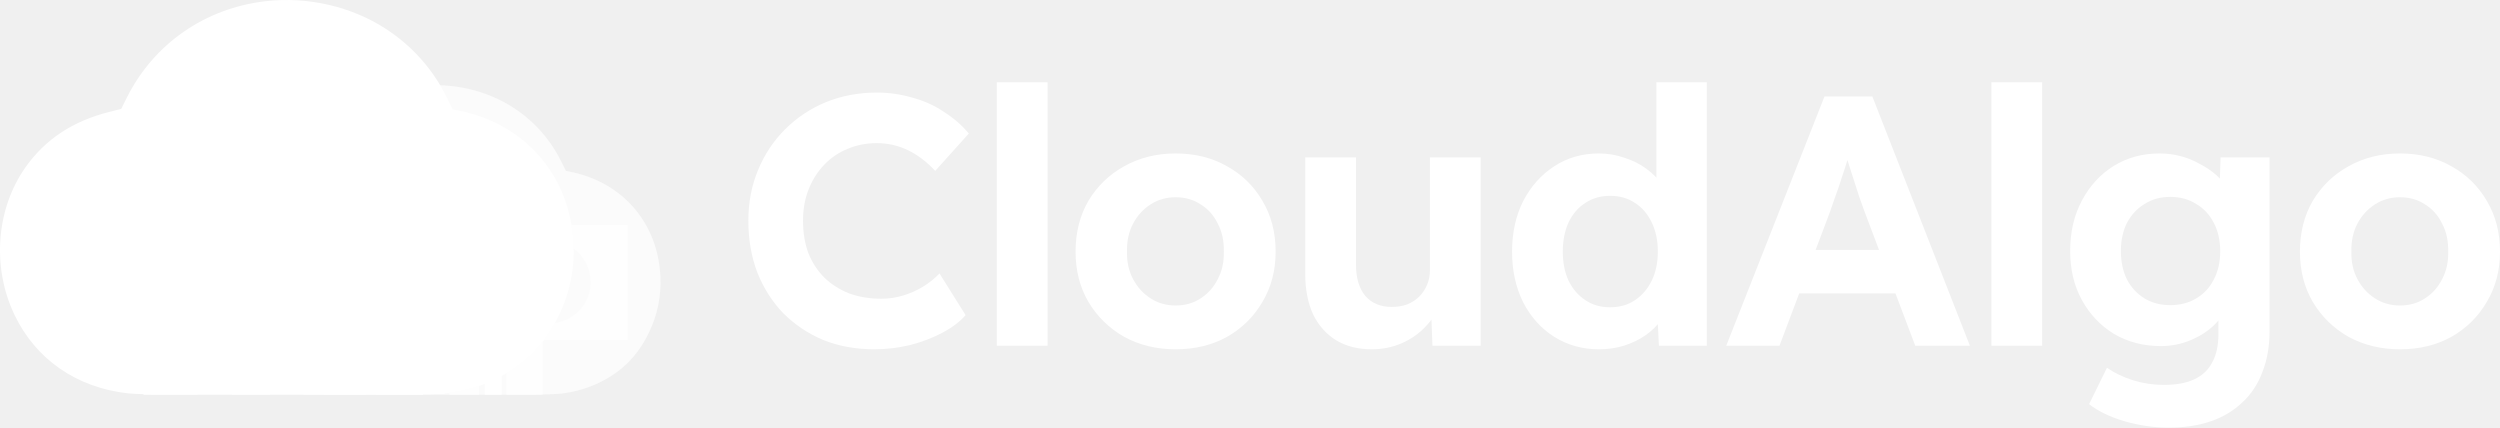
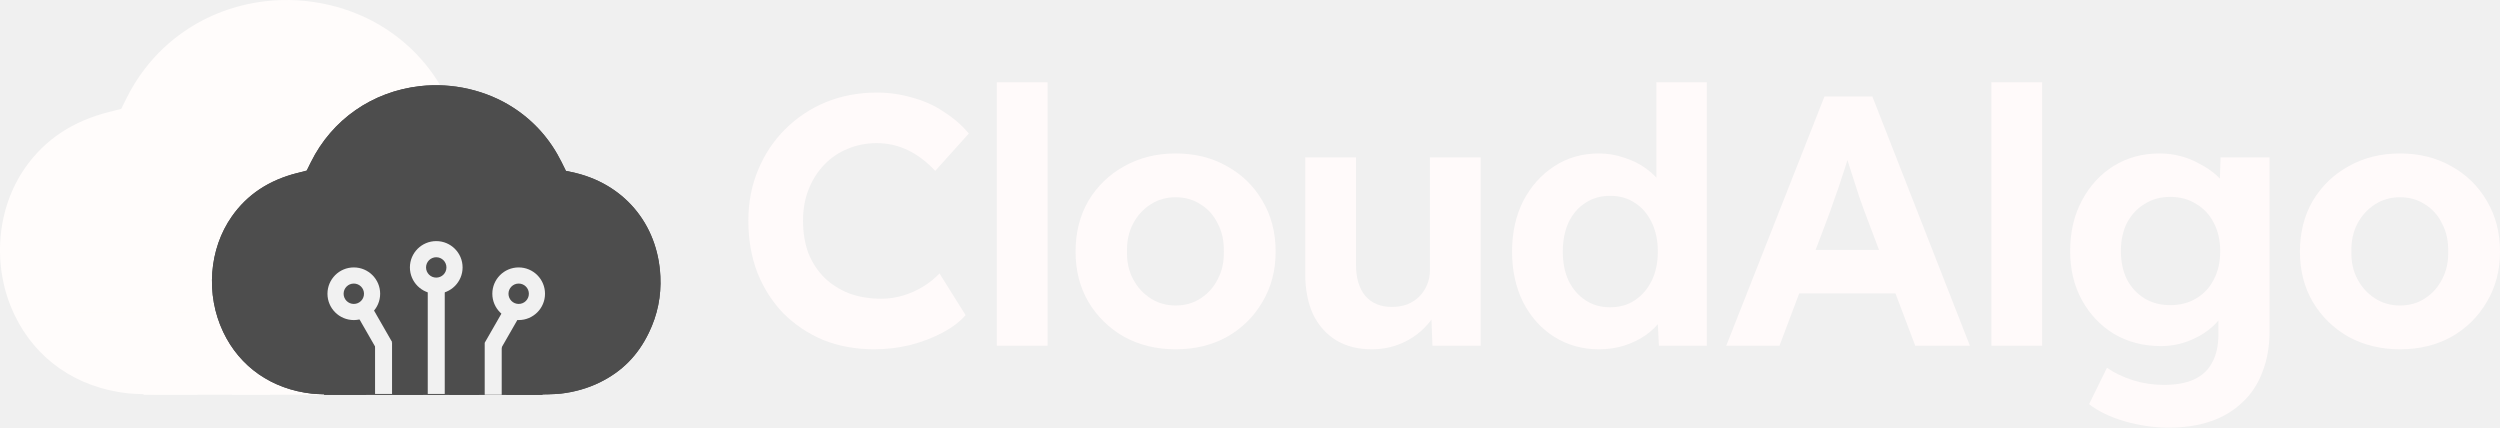
<svg xmlns="http://www.w3.org/2000/svg" width="304" height="52" viewBox="0 0 304 52" fill="none">
-   <path d="M106.293 42.474C104.063 42.474 102.006 42.099 100.124 41.349C98.27 40.569 96.648 39.487 95.258 38.101C93.896 36.687 92.839 35.027 92.086 33.122C91.362 31.216 91 29.124 91 26.843C91 24.621 91.391 22.571 92.173 20.695C92.955 18.79 94.056 17.13 95.475 15.716C96.894 14.301 98.545 13.204 100.428 12.425C102.339 11.645 104.41 11.256 106.64 11.256C108.088 11.256 109.508 11.458 110.898 11.862C112.317 12.237 113.606 12.814 114.765 13.594C115.952 14.344 116.966 15.225 117.806 16.235L113.722 20.781C112.708 19.684 111.608 18.847 110.42 18.27C109.233 17.693 107.958 17.404 106.597 17.404C105.351 17.404 104.178 17.635 103.078 18.097C102.006 18.53 101.065 19.165 100.254 20.002C99.443 20.839 98.806 21.835 98.342 22.99C97.879 24.144 97.647 25.429 97.647 26.843C97.647 28.287 97.864 29.6 98.299 30.784C98.762 31.938 99.414 32.934 100.254 33.771C101.094 34.579 102.093 35.214 103.252 35.676C104.439 36.109 105.742 36.326 107.162 36.326C108.088 36.326 108.972 36.196 109.812 35.936C110.681 35.676 111.492 35.316 112.245 34.854C112.998 34.392 113.664 33.858 114.243 33.252L117.415 38.318C116.749 39.097 115.822 39.804 114.634 40.439C113.447 41.074 112.129 41.579 110.681 41.955C109.233 42.301 107.77 42.474 106.293 42.474Z" fill="#ffffff" />
-   <path d="M121.215 42.041V10H127.384V42.041H121.215Z" fill="#ffffff" />
-   <path d="M142.954 42.474C140.637 42.474 138.551 41.969 136.698 40.959C134.873 39.92 133.425 38.505 132.353 36.715C131.31 34.926 130.789 32.891 130.789 30.61C130.789 28.272 131.31 26.208 132.353 24.419C133.425 22.629 134.873 21.229 136.698 20.219C138.551 19.179 140.637 18.66 142.954 18.66C145.3 18.66 147.385 19.179 149.21 20.219C151.035 21.229 152.468 22.629 153.511 24.419C154.583 26.208 155.118 28.272 155.118 30.61C155.118 32.891 154.583 34.926 153.511 36.715C152.468 38.505 151.035 39.92 149.21 40.959C147.385 41.969 145.3 42.474 142.954 42.474ZM142.954 37.148C144.112 37.148 145.126 36.86 145.995 36.282C146.893 35.705 147.588 34.926 148.08 33.944C148.602 32.963 148.848 31.852 148.819 30.61C148.848 29.311 148.602 28.171 148.08 27.19C147.588 26.179 146.893 25.4 145.995 24.852C145.126 24.274 144.112 23.986 142.954 23.986C141.824 23.986 140.81 24.274 139.913 24.852C139.015 25.429 138.305 26.208 137.784 27.19C137.262 28.171 137.016 29.311 137.045 30.61C137.016 31.852 137.262 32.963 137.784 33.944C138.305 34.926 139.015 35.705 139.913 36.282C140.81 36.86 141.824 37.148 142.954 37.148Z" fill="#ffffff" />
-   <path d="M166.798 42.474C165.147 42.474 163.713 42.113 162.497 41.392C161.281 40.641 160.339 39.588 159.673 38.231C159.036 36.845 158.717 35.2 158.717 33.295V19.136H164.887V32.169C164.887 33.786 165.263 35.056 166.016 35.979C166.798 36.874 167.87 37.322 169.231 37.322C169.926 37.322 170.549 37.221 171.099 37.019C171.678 36.788 172.171 36.47 172.576 36.066C172.982 35.662 173.3 35.186 173.532 34.637C173.764 34.089 173.88 33.483 173.88 32.819V19.136H180.049V42.041H174.184L174.01 37.322L175.096 36.802C174.778 37.87 174.198 38.837 173.358 39.703C172.547 40.569 171.577 41.247 170.447 41.738C169.318 42.229 168.101 42.474 166.798 42.474Z" fill="#ffffff" />
-   <path d="M194.424 42.474C192.426 42.474 190.616 41.969 188.994 40.959C187.401 39.949 186.141 38.548 185.214 36.759C184.316 34.94 183.867 32.891 183.867 30.61C183.867 28.301 184.316 26.252 185.214 24.462C186.141 22.672 187.401 21.258 188.994 20.219C190.587 19.179 192.397 18.66 194.424 18.66C195.496 18.66 196.524 18.833 197.509 19.179C198.523 19.497 199.42 19.944 200.202 20.522C200.984 21.099 201.622 21.748 202.114 22.47C202.606 23.163 202.896 23.884 202.983 24.635L201.419 24.938V10H207.545V42.041H201.723L201.462 36.759L202.679 36.932C202.65 37.625 202.404 38.303 201.94 38.967C201.477 39.631 200.854 40.237 200.072 40.786C199.319 41.305 198.45 41.724 197.465 42.041C196.51 42.33 195.496 42.474 194.424 42.474ZM195.771 37.365C196.959 37.365 197.972 37.076 198.812 36.499C199.681 35.922 200.362 35.128 200.854 34.117C201.346 33.107 201.593 31.938 201.593 30.61C201.593 29.254 201.346 28.07 200.854 27.06C200.362 26.021 199.681 25.227 198.812 24.678C197.972 24.101 196.959 23.812 195.771 23.812C194.641 23.812 193.642 24.101 192.773 24.678C191.904 25.227 191.224 26.021 190.731 27.06C190.268 28.07 190.036 29.254 190.036 30.61C190.036 31.938 190.268 33.107 190.731 34.117C191.224 35.128 191.904 35.922 192.773 36.499C193.642 37.076 194.641 37.365 195.771 37.365Z" fill="#ffffff" />
-   <path d="M209.911 42.041L221.858 11.732H227.68L239.54 42.041H232.893L226.724 25.718C226.55 25.227 226.333 24.621 226.072 23.899C225.841 23.177 225.594 22.412 225.334 21.604C225.073 20.796 224.827 20.031 224.595 19.309C224.393 18.559 224.219 17.953 224.074 17.491L225.247 17.447C225.073 18.082 224.87 18.761 224.639 19.483C224.436 20.175 224.204 20.897 223.944 21.647C223.712 22.398 223.466 23.12 223.205 23.812C222.973 24.505 222.742 25.169 222.51 25.804L216.384 42.041H209.911ZM215.472 35.676L217.644 30.394H231.503L233.719 35.676H215.472Z" fill="#ffffff" />
-   <path d="M242.158 42.041V10H248.327V42.041H242.158Z" fill="#ffffff" />
-   <path d="M263.722 52C261.927 52 260.131 51.74 258.335 51.221C256.568 50.701 255.135 50.008 254.034 49.142L256.206 44.726C257.133 45.361 258.19 45.866 259.378 46.241C260.594 46.617 261.84 46.804 263.114 46.804C264.649 46.804 265.895 46.573 266.851 46.111C267.835 45.65 268.559 44.957 269.023 44.033C269.515 43.138 269.761 41.998 269.761 40.612V36.629L270.804 36.889C270.63 37.783 270.138 38.635 269.327 39.443C268.545 40.223 267.575 40.858 266.416 41.349C265.258 41.839 264.041 42.084 262.767 42.084C260.652 42.084 258.755 41.594 257.075 40.612C255.424 39.602 254.121 38.231 253.165 36.499C252.209 34.767 251.732 32.775 251.732 30.524C251.732 28.214 252.209 26.165 253.165 24.375C254.121 22.586 255.41 21.186 257.032 20.175C258.683 19.165 260.536 18.66 262.593 18.66C263.462 18.66 264.287 18.761 265.069 18.963C265.88 19.165 266.619 19.454 267.285 19.829C267.98 20.175 268.603 20.565 269.153 20.998C269.703 21.431 270.152 21.907 270.5 22.427C270.848 22.946 271.065 23.466 271.152 23.986L269.848 24.375L270.022 19.136H275.974V40.309C275.974 42.157 275.684 43.802 275.105 45.245C274.555 46.718 273.744 47.944 272.672 48.926C271.63 49.936 270.355 50.701 268.849 51.221C267.343 51.74 265.634 52 263.722 52ZM263.896 37.105C265.113 37.105 266.17 36.831 267.068 36.282C267.995 35.734 268.704 34.969 269.197 33.988C269.718 33.006 269.979 31.866 269.979 30.567C269.979 29.239 269.718 28.084 269.197 27.103C268.704 26.122 267.995 25.357 267.068 24.808C266.17 24.231 265.113 23.942 263.896 23.942C262.709 23.942 261.666 24.231 260.768 24.808C259.87 25.357 259.161 26.122 258.639 27.103C258.147 28.084 257.901 29.225 257.901 30.524C257.901 31.823 258.147 32.977 258.639 33.988C259.161 34.969 259.87 35.734 260.768 36.282C261.666 36.831 262.709 37.105 263.896 37.105Z" fill="#ffffff" />
-   <path d="M291.835 42.474C289.518 42.474 287.433 41.969 285.579 40.959C283.755 39.92 282.306 38.505 281.235 36.715C280.192 34.926 279.671 32.891 279.671 30.61C279.671 28.272 280.192 26.208 281.235 24.419C282.306 22.629 283.755 21.229 285.579 20.219C287.433 19.179 289.518 18.66 291.835 18.66C294.181 18.66 296.267 19.179 298.091 20.219C299.916 21.229 301.35 22.629 302.393 24.419C303.464 26.208 304 28.272 304 30.61C304 32.891 303.464 34.926 302.393 36.715C301.35 38.505 299.916 39.92 298.091 40.959C296.267 41.969 294.181 42.474 291.835 42.474ZM291.835 37.148C292.994 37.148 294.008 36.86 294.876 36.282C295.774 35.705 296.469 34.926 296.962 33.944C297.483 32.963 297.729 31.852 297.7 30.61C297.729 29.311 297.483 28.171 296.962 27.19C296.469 26.179 295.774 25.4 294.876 24.852C294.008 24.274 292.994 23.986 291.835 23.986C290.706 23.986 289.692 24.274 288.794 24.852C287.896 25.429 287.187 26.208 286.665 27.19C286.144 28.171 285.898 29.311 285.927 30.61C285.898 31.852 286.144 32.963 286.665 33.944C287.187 34.926 287.896 35.705 288.794 36.282C289.692 36.86 290.706 37.148 291.835 37.148Z" fill="#ffffff" />
-   <path fill-rule="evenodd" clip-rule="evenodd" d="M32.367 0.138C24.942 0.975 18.675 5.328 15.396 11.925L14.742 13.24L13.259 13.616C8.847 14.733 5.493 16.953 3.104 20.336C-0.473 25.403 -1.006 32.472 1.752 38.262C4.339 43.693 9.304 47.134 15.561 47.832C16.286 47.913 18.477 47.979 20.429 47.979H23.98V40.134L20.203 36.364L19.282 36.649C15.155 37.924 10.884 34.852 10.891 30.614C10.894 28.748 11.621 27.058 12.951 25.827C14.234 24.639 15.57 24.125 17.389 24.119C19.856 24.11 22.004 25.524 23.131 27.897C23.568 28.817 23.636 29.102 23.684 30.204C23.729 31.22 23.682 31.651 23.441 32.444L23.142 33.427L25.525 35.828C27.443 37.76 27.937 38.335 28.057 38.774C28.15 39.115 28.206 40.947 28.207 43.649L28.207 47.979H32.844L32.841 27.865L32.058 27.499C29.876 26.479 28.463 24.178 28.488 21.688C28.506 19.931 29.32 18.075 30.568 16.947C31.434 16.164 32.43 15.693 33.782 15.427C34.797 15.227 34.981 15.227 35.997 15.427C37.462 15.716 38.474 16.228 39.4 17.152C40.979 18.727 41.654 21.192 41.095 23.339C40.623 25.149 39.334 26.75 37.758 27.484L36.938 27.865L36.935 47.979H41.554L41.597 43.377C41.63 39.825 41.681 38.697 41.824 38.433C41.926 38.246 43.051 37.044 44.324 35.762L46.638 33.432L46.338 32.447C46.097 31.651 46.05 31.221 46.094 30.204C46.142 29.102 46.211 28.817 46.648 27.897C47.775 25.524 49.923 24.11 52.39 24.119C54.208 24.125 55.545 24.639 56.828 25.827C58.157 27.058 58.884 28.748 58.887 30.614C58.895 34.852 54.624 37.924 50.497 36.649L49.575 36.364L45.798 40.134V47.979H49.349C51.302 47.979 53.492 47.913 54.217 47.832C56.379 47.591 58.482 46.989 60.324 46.084C63.815 44.369 66.249 41.91 67.967 38.365C69.308 35.597 69.895 32.723 69.75 29.638C69.366 21.445 63.957 15.123 55.91 13.462L55.057 13.285L54.395 11.95C52.644 8.421 50.14 5.599 46.889 3.491C42.719 0.788 37.431 -0.433 32.367 0.138ZM34.16 19.542C31.951 20.329 32.088 23.438 34.356 23.982C35.139 24.17 35.755 24.014 36.411 23.462C37.815 22.281 37.269 19.986 35.465 19.485C34.836 19.311 34.804 19.312 34.16 19.542ZM16.142 28.518C14.616 29.383 14.616 31.652 16.142 32.539C16.853 32.952 17.992 32.911 18.64 32.449C20.457 31.156 19.524 28.211 17.298 28.211C16.913 28.211 16.483 28.325 16.142 28.518ZM51.324 28.518C49.887 29.332 49.786 31.486 51.139 32.449C51.785 32.91 52.924 32.951 53.639 32.541C54.278 32.174 54.798 31.265 54.798 30.517C54.798 28.783 52.843 27.658 51.324 28.518Z" fill="#ffffff" />
-   <path d="M17.454 13.773H51.409V48H17.454V13.773Z" fill="#ffffff" />
-   <path d="M46.772 21.682H64.636V39.545H46.772V21.682Z" fill="#ffffff" />
-   <path d="M7.773 21.682H24.136V38.045H7.773V21.682Z" fill="#ffffff" />
-   <path fill-rule="evenodd" clip-rule="evenodd" d="M51.076 10.472C45.272 11.128 40.373 14.541 37.809 19.714L37.298 20.745L36.138 21.04C32.689 21.916 30.067 23.656 28.2 26.309C25.403 30.282 24.986 35.825 27.142 40.365C29.165 44.623 33.047 47.321 37.938 47.868C38.505 47.932 40.217 47.983 41.744 47.983H44.52V41.833L41.567 38.877L40.847 39.1C37.62 40.099 34.282 37.691 34.287 34.368C34.29 32.905 34.858 31.58 35.898 30.614C36.9 29.683 37.945 29.28 39.367 29.275C41.295 29.268 42.975 30.377 43.856 32.238C44.197 32.959 44.251 33.183 44.288 34.047C44.323 34.843 44.287 35.181 44.098 35.803L43.865 36.574L45.728 38.456C47.227 39.971 47.613 40.422 47.707 40.766C47.78 41.033 47.824 42.47 47.824 44.589L47.825 47.983H51.449L51.447 32.213L50.835 31.926C49.129 31.126 48.024 29.322 48.044 27.369C48.058 25.992 48.694 24.536 49.67 23.652C50.347 23.038 51.126 22.669 52.182 22.46C52.976 22.303 53.12 22.303 53.914 22.46C55.06 22.686 55.85 23.088 56.575 23.813C57.809 25.047 58.337 26.98 57.9 28.664C57.531 30.083 56.523 31.338 55.291 31.913L54.65 32.213L54.647 47.983H58.259L58.292 44.375C58.318 41.59 58.358 40.705 58.47 40.499C58.549 40.352 59.428 39.41 60.424 38.405L62.233 36.578L61.999 35.805C61.81 35.181 61.773 34.843 61.808 34.047C61.846 33.183 61.899 32.959 62.24 32.238C63.122 30.377 64.801 29.268 66.73 29.275C68.151 29.28 69.196 29.683 70.199 30.614C71.238 31.58 71.807 32.905 71.809 34.368C71.815 37.691 68.476 40.099 65.249 39.1L64.529 38.877L61.577 41.833V47.983H64.352C65.879 47.983 67.592 47.932 68.158 47.868C69.848 47.679 71.492 47.207 72.932 46.498C75.661 45.153 77.564 43.225 78.907 40.446C79.955 38.275 80.415 36.022 80.301 33.603C80.001 27.179 75.773 22.222 69.482 20.919L68.814 20.78L68.297 19.734C66.928 16.966 64.971 14.754 62.429 13.101C59.17 10.981 55.035 10.024 51.076 10.472ZM52.478 25.686C50.751 26.304 50.858 28.741 52.632 29.168C53.244 29.315 53.725 29.193 54.238 28.76C55.336 27.834 54.909 26.035 53.498 25.642C53.007 25.505 52.982 25.506 52.478 25.686ZM38.392 32.724C37.199 33.402 37.199 35.182 38.392 35.877C38.948 36.201 39.838 36.169 40.345 35.807C41.765 34.793 41.036 32.483 39.296 32.483C38.995 32.483 38.659 32.573 38.392 32.724ZM65.896 32.724C64.773 33.362 64.694 35.052 65.751 35.807C66.257 36.168 67.147 36.2 67.706 35.879C68.205 35.591 68.612 34.879 68.612 34.292C68.612 32.932 67.083 32.05 65.896 32.724Z" fill="rgba(255,255,255,0.45)" />
-   <path d="M39.418 21.163H65.963V48H39.418V21.163Z" fill="rgba(255,255,255,0.45)" />
-   <path d="M62.338 27.364H76.303V41.371H62.338V27.364Z" fill="rgba(255,255,255,0.45)" />
-   <path d="M31.849 27.364H44.642V40.195H31.849V27.364Z" fill="rgba(255,255,255,0.45)" />
-   <path fill-rule="evenodd" clip-rule="evenodd" d="M51.076 10.472C45.272 11.128 40.373 14.541 37.809 19.714L37.298 20.745L36.138 21.04C32.689 21.916 30.067 23.656 28.2 26.309C25.403 30.282 24.986 35.825 27.142 40.365C29.165 44.623 33.047 47.321 37.938 47.868C38.505 47.932 40.217 47.983 41.744 47.983H44.52V41.833L41.567 38.877L40.847 39.1C37.62 40.099 34.282 37.691 34.287 34.368C34.29 32.905 34.858 31.58 35.898 30.614C36.9 29.683 37.945 29.28 39.367 29.275C41.295 29.268 42.975 30.377 43.856 32.238C44.197 32.959 44.251 33.183 44.288 34.047C44.323 34.843 44.287 35.181 44.098 35.803L43.865 36.574L45.728 38.456C47.227 39.971 47.613 40.422 47.707 40.766C47.78 41.033 47.824 42.47 47.824 44.589L47.825 47.983H51.449L51.447 32.213L50.835 31.926C49.129 31.126 48.024 29.322 48.044 27.369C48.058 25.992 48.694 24.536 49.67 23.652C50.347 23.038 51.126 22.669 52.182 22.46C52.976 22.303 53.12 22.303 53.914 22.46C55.06 22.686 55.85 23.088 56.575 23.813C57.809 25.047 58.337 26.98 57.9 28.664C57.531 30.083 56.523 31.338 55.291 31.913L54.65 32.213L54.647 47.983H58.259L58.292 44.375C58.318 41.59 58.358 40.705 58.47 40.499C58.549 40.352 59.428 39.41 60.424 38.405L62.233 36.578L61.999 35.805C61.81 35.181 61.773 34.843 61.808 34.047C61.846 33.183 61.899 32.959 62.24 32.238C63.122 30.377 64.801 29.268 66.73 29.275C68.151 29.28 69.196 29.683 70.199 30.614C71.238 31.58 71.807 32.905 71.809 34.368C71.815 37.691 68.476 40.099 65.249 39.1L64.529 38.877L61.577 41.833V47.983H64.352C65.879 47.983 67.592 47.932 68.158 47.868C69.848 47.679 71.492 47.207 72.932 46.498C75.661 45.153 77.564 43.225 78.907 40.446C79.955 38.275 80.415 36.022 80.301 33.603C80.001 27.179 75.773 22.222 69.482 20.919L68.814 20.78L68.297 19.734C66.928 16.966 64.971 14.754 62.429 13.101C59.17 10.981 55.035 10.024 51.076 10.472ZM52.478 25.686C50.751 26.304 50.858 28.741 52.632 29.168C53.244 29.315 53.725 29.193 54.238 28.76C55.336 27.834 54.909 26.035 53.498 25.642C53.007 25.505 52.982 25.506 52.478 25.686ZM38.392 32.724C37.199 33.402 37.199 35.182 38.392 35.877C38.948 36.201 39.838 36.169 40.345 35.807C41.765 34.793 41.036 32.483 39.296 32.483C38.995 32.483 38.659 32.573 38.392 32.724ZM65.896 32.724C64.773 33.362 64.694 35.052 65.751 35.807C66.257 36.168 67.147 36.2 67.706 35.879C68.205 35.591 68.612 34.879 68.612 34.292C68.612 32.932 67.083 32.05 65.896 32.724Z" fill="rgba(255,255,255,0.45)" />
-   <path d="M39.418 21.163H65.963V48H39.418V21.163Z" fill="rgba(255,255,255,0.45)" />
-   <path d="M62.338 27.364H76.303V41.371H62.338V27.364Z" fill="rgba(255,255,255,0.45)" />
-   <path d="M31.849 27.364H44.642V40.195H31.849V27.364Z" fill="rgba(255,255,255,0.45)" />
-   <path fill-rule="evenodd" clip-rule="evenodd" d="M43.023 38.92C44.792 38.92 46.227 37.487 46.227 35.72C46.227 33.952 44.792 32.519 43.023 32.519C41.254 32.519 39.82 33.952 39.82 35.72C39.82 37.487 41.254 38.92 43.023 38.92ZM43.023 36.959C43.708 36.959 44.263 36.404 44.263 35.72C44.263 35.035 43.708 34.481 43.023 34.481C42.338 34.481 41.783 35.035 41.783 35.72C41.783 36.404 42.338 36.959 43.023 36.959Z" fill="rgba(255,255,255,0.9)" />
-   <path fill-rule="evenodd" clip-rule="evenodd" d="M53.047 35.72C54.816 35.72 56.251 34.287 56.251 32.519C56.251 30.751 54.816 29.318 53.047 29.318C51.278 29.318 49.844 30.751 49.844 32.519C49.844 34.287 51.278 35.72 53.047 35.72ZM53.047 33.758C53.732 33.758 54.287 33.203 54.287 32.519C54.287 31.835 53.732 31.28 53.047 31.28C52.362 31.28 51.807 31.835 51.807 32.519C51.807 33.203 52.362 33.758 53.047 33.758Z" fill="rgba(255,255,255,0.9)" />
-   <path fill-rule="evenodd" clip-rule="evenodd" d="M63.071 38.92C64.84 38.92 66.274 37.487 66.274 35.72C66.274 33.952 64.84 32.519 63.071 32.519C61.301 32.519 59.867 33.952 59.867 35.72C59.867 37.487 61.301 38.92 63.071 38.92ZM63.071 36.959C63.756 36.959 64.311 36.404 64.311 35.72C64.311 35.035 63.756 34.481 63.071 34.481C62.386 34.481 61.831 35.035 61.831 35.72C61.831 36.404 62.386 36.959 63.071 36.959Z" fill="rgba(255,255,255,0.9)" />
-   <path d="M52.014 35.307H54.08V47.903H52.014V35.307Z" fill="rgba(255,255,255,0.9)" />
-   <path d="M45.607 41.605H47.673V47.903H45.607V41.605Z" fill="rgba(255,255,255,0.9)" />
-   <path d="M43.526 38.508L45.319 37.481L47.676 41.589L45.883 42.616L43.526 38.508Z" fill="rgba(255,255,255,0.9)" />
-   <path d="M61.007 41.702H58.94V48H61.007V41.702Z" fill="rgba(255,255,255,0.9)" />
-   <path d="M63.087 38.605L61.294 37.578L58.937 41.686L60.73 42.713L63.087 38.605Z" fill="rgba(255,255,255,0.9)" />
+   <path d="M106.293 42.474C104.063 42.474 102.006 42.099 100.124 41.349C98.27 40.569 96.648 39.487 95.258 38.101C93.896 36.687 92.839 35.027 92.086 33.122C91.362 31.216 91 29.124 91 26.843C91 24.621 91.391 22.571 92.173 20.695C92.955 18.79 94.056 17.13 95.475 15.716C96.894 14.301 98.545 13.204 100.428 12.425C102.339 11.645 104.41 11.256 106.64 11.256C108.088 11.256 109.508 11.458 110.898 11.862C112.317 12.237 113.606 12.814 114.765 13.594C115.952 14.344 116.966 15.225 117.806 16.235L113.722 20.781C112.708 19.684 111.608 18.847 110.42 18.27C109.233 17.693 107.958 17.404 106.597 17.404C105.351 17.404 104.178 17.635 103.078 18.097C102.006 18.53 101.065 19.165 100.254 20.002C99.443 20.839 98.806 21.835 98.342 22.99C97.879 24.144 97.647 25.429 97.647 26.843C97.647 28.287 97.864 29.6 98.299 30.784C98.762 31.938 99.414 32.934 100.254 33.771C101.094 34.579 102.093 35.214 103.252 35.676C104.439 36.109 105.742 36.326 107.162 36.326C108.088 36.326 108.972 36.196 109.812 35.936C110.681 35.676 111.492 35.316 112.245 34.854C112.998 34.392 113.664 33.858 114.243 33.252L117.415 38.318C116.749 39.097 115.822 39.804 114.634 40.439C113.447 41.074 112.129 41.579 110.681 41.955C109.233 42.301 107.77 42.474 106.293 42.474Z" fill="#FFFAFA" />
+   <path d="M121.215 42.041V10H127.384V42.041H121.215Z" fill="#FFFAFA" />
+   <path d="M142.954 42.474C140.637 42.474 138.551 41.969 136.698 40.959C134.873 39.92 133.425 38.505 132.353 36.715C131.31 34.926 130.789 32.891 130.789 30.61C130.789 28.272 131.31 26.208 132.353 24.419C133.425 22.629 134.873 21.229 136.698 20.219C138.551 19.179 140.637 18.66 142.954 18.66C145.3 18.66 147.385 19.179 149.21 20.219C151.035 21.229 152.468 22.629 153.511 24.419C154.583 26.208 155.118 28.272 155.118 30.61C155.118 32.891 154.583 34.926 153.511 36.715C152.468 38.505 151.035 39.92 149.21 40.959C147.385 41.969 145.3 42.474 142.954 42.474ZM142.954 37.148C144.112 37.148 145.126 36.86 145.995 36.282C146.893 35.705 147.588 34.926 148.08 33.944C148.602 32.963 148.848 31.852 148.819 30.61C148.848 29.311 148.602 28.171 148.08 27.19C147.588 26.179 146.893 25.4 145.995 24.852C145.126 24.274 144.112 23.986 142.954 23.986C141.824 23.986 140.81 24.274 139.913 24.852C139.015 25.429 138.305 26.208 137.784 27.19C137.262 28.171 137.016 29.311 137.045 30.61C137.016 31.852 137.262 32.963 137.784 33.944C138.305 34.926 139.015 35.705 139.913 36.282C140.81 36.86 141.824 37.148 142.954 37.148Z" fill="#FFFAFA" />
+   <path d="M166.798 42.474C165.147 42.474 163.713 42.113 162.497 41.392C161.281 40.641 160.339 39.588 159.673 38.231C159.036 36.845 158.717 35.2 158.717 33.295V19.136H164.887V32.169C164.887 33.786 165.263 35.056 166.016 35.979C166.798 36.874 167.87 37.322 169.231 37.322C169.926 37.322 170.549 37.221 171.099 37.019C171.678 36.788 172.171 36.47 172.576 36.066C172.982 35.662 173.3 35.186 173.532 34.637C173.764 34.089 173.88 33.483 173.88 32.819V19.136H180.049V42.041H174.184L174.01 37.322L175.096 36.802C174.778 37.87 174.198 38.837 173.358 39.703C172.547 40.569 171.577 41.247 170.447 41.738C169.318 42.229 168.101 42.474 166.798 42.474Z" fill="#FFFAFA" />
+   <path d="M194.424 42.474C192.426 42.474 190.616 41.969 188.994 40.959C187.401 39.949 186.141 38.548 185.214 36.759C184.316 34.94 183.867 32.891 183.867 30.61C183.867 28.301 184.316 26.252 185.214 24.462C186.141 22.672 187.401 21.258 188.994 20.219C190.587 19.179 192.397 18.66 194.424 18.66C195.496 18.66 196.524 18.833 197.509 19.179C198.523 19.497 199.42 19.944 200.202 20.522C200.984 21.099 201.622 21.748 202.114 22.47C202.606 23.163 202.896 23.884 202.983 24.635L201.419 24.938V10H207.545V42.041H201.723L201.462 36.759L202.679 36.932C202.65 37.625 202.404 38.303 201.94 38.967C201.477 39.631 200.854 40.237 200.072 40.786C199.319 41.305 198.45 41.724 197.465 42.041C196.51 42.33 195.496 42.474 194.424 42.474ZM195.771 37.365C196.959 37.365 197.972 37.076 198.812 36.499C199.681 35.922 200.362 35.128 200.854 34.117C201.346 33.107 201.593 31.938 201.593 30.61C201.593 29.254 201.346 28.07 200.854 27.06C200.362 26.021 199.681 25.227 198.812 24.678C197.972 24.101 196.959 23.812 195.771 23.812C194.641 23.812 193.642 24.101 192.773 24.678C191.904 25.227 191.224 26.021 190.731 27.06C190.268 28.07 190.036 29.254 190.036 30.61C190.036 31.938 190.268 33.107 190.731 34.117C191.224 35.128 191.904 35.922 192.773 36.499C193.642 37.076 194.641 37.365 195.771 37.365Z" fill="#FFFAFA" />
+   <path d="M209.911 42.041L221.858 11.732H227.68L239.54 42.041H232.893L226.724 25.718C226.55 25.227 226.333 24.621 226.072 23.899C225.841 23.177 225.594 22.412 225.334 21.604C225.073 20.796 224.827 20.031 224.595 19.309C224.393 18.559 224.219 17.953 224.074 17.491L225.247 17.447C225.073 18.082 224.87 18.761 224.639 19.483C224.436 20.175 224.204 20.897 223.944 21.647C223.712 22.398 223.466 23.12 223.205 23.812C222.973 24.505 222.742 25.169 222.51 25.804L216.384 42.041H209.911ZM215.472 35.676L217.644 30.394H231.503L233.719 35.676H215.472Z" fill="#FFFAFA" />
+   <path d="M242.158 42.041V10H248.327V42.041H242.158Z" fill="#FFFAFA" />
+   <path d="M263.722 52C261.927 52 260.131 51.74 258.335 51.221C256.568 50.701 255.135 50.008 254.034 49.142L256.206 44.726C257.133 45.361 258.19 45.866 259.378 46.241C260.594 46.617 261.84 46.804 263.114 46.804C264.649 46.804 265.895 46.573 266.851 46.111C267.835 45.65 268.559 44.957 269.023 44.033C269.515 43.138 269.761 41.998 269.761 40.612V36.629L270.804 36.889C270.63 37.783 270.138 38.635 269.327 39.443C268.545 40.223 267.575 40.858 266.416 41.349C265.258 41.839 264.041 42.084 262.767 42.084C260.652 42.084 258.755 41.594 257.075 40.612C255.424 39.602 254.121 38.231 253.165 36.499C252.209 34.767 251.732 32.775 251.732 30.524C251.732 28.214 252.209 26.165 253.165 24.375C254.121 22.586 255.41 21.186 257.032 20.175C258.683 19.165 260.537 18.66 262.593 18.66C263.462 18.66 264.287 18.761 265.069 18.963C265.88 19.165 266.619 19.454 267.285 19.829C267.98 20.175 268.603 20.565 269.153 20.998C269.703 21.431 270.152 21.907 270.5 22.427C270.848 22.946 271.065 23.466 271.152 23.986L269.848 24.375L270.022 19.136H275.974V40.309C275.974 42.157 275.684 43.802 275.105 45.245C274.555 46.718 273.744 47.944 272.672 48.926C271.63 49.936 270.355 50.701 268.849 51.221C267.343 51.74 265.634 52 263.722 52ZM263.896 37.105C265.113 37.105 266.17 36.831 267.068 36.282C267.995 35.734 268.704 34.969 269.197 33.988C269.718 33.006 269.979 31.866 269.979 30.567C269.979 29.239 269.718 28.084 269.197 27.103C268.704 26.122 267.995 25.357 267.068 24.808C266.17 24.231 265.113 23.942 263.896 23.942C262.709 23.942 261.666 24.231 260.768 24.808C259.87 25.357 259.161 26.122 258.639 27.103C258.147 28.084 257.901 29.225 257.901 30.524C257.901 31.823 258.147 32.977 258.639 33.988C259.161 34.969 259.87 35.734 260.768 36.282C261.666 36.831 262.709 37.105 263.896 37.105Z" fill="#FFFAFA" />
+   <path d="M291.835 42.474C289.518 42.474 287.433 41.969 285.579 40.959C283.755 39.92 282.306 38.505 281.235 36.715C280.192 34.926 279.671 32.891 279.671 30.61C279.671 28.272 280.192 26.208 281.235 24.419C282.306 22.629 283.755 21.229 285.579 20.219C287.433 19.179 289.518 18.66 291.835 18.66C294.181 18.66 296.267 19.179 298.091 20.219C299.916 21.229 301.35 22.629 302.393 24.419C303.464 26.208 304 28.272 304 30.61C304 32.891 303.464 34.926 302.393 36.715C301.35 38.505 299.916 39.92 298.091 40.959C296.267 41.969 294.181 42.474 291.835 42.474ZM291.835 37.148C292.994 37.148 294.008 36.86 294.876 36.282C295.774 35.705 296.469 34.926 296.962 33.944C297.483 32.963 297.729 31.852 297.7 30.61C297.729 29.311 297.483 28.171 296.962 27.19C296.469 26.179 295.774 25.4 294.876 24.852C294.008 24.274 292.994 23.986 291.835 23.986C290.706 23.986 289.692 24.274 288.794 24.852C287.896 25.429 287.187 26.208 286.665 27.19C286.144 28.171 285.898 29.311 285.927 30.61C285.898 31.852 286.144 32.963 286.665 33.944C287.187 34.926 287.896 35.705 288.794 36.282C289.692 36.86 290.706 37.148 291.835 37.148Z" fill="#FFFAFA" />
+   <path fill-rule="evenodd" clip-rule="evenodd" d="M32.367 0.138C24.942 0.975 18.675 5.328 15.396 11.925L14.742 13.24L13.259 13.616C8.847 14.733 5.493 16.953 3.104 20.336C-0.473 25.403 -1.006 32.472 1.752 38.262C4.339 43.693 9.304 47.134 15.561 47.832C16.286 47.913 18.477 47.979 20.429 47.979H23.98V40.134L20.203 36.364L19.282 36.649C15.155 37.924 10.884 34.852 10.891 30.614C10.894 28.748 11.621 27.058 12.951 25.827C14.234 24.639 15.57 24.125 17.389 24.119C19.856 24.11 22.004 25.524 23.131 27.897C23.568 28.817 23.636 29.102 23.684 30.204C23.729 31.22 23.682 31.651 23.441 32.444L23.142 33.427L25.525 35.828C27.443 37.76 27.937 38.335 28.057 38.774C28.15 39.115 28.206 40.947 28.207 43.649L28.207 47.979H32.844L32.841 27.865L32.058 27.499C29.876 26.479 28.463 24.178 28.488 21.688C28.506 19.931 29.32 18.075 30.568 16.947C31.434 16.164 32.43 15.693 33.782 15.427C34.797 15.227 34.981 15.227 35.997 15.427C37.462 15.716 38.474 16.228 39.4 17.152C40.979 18.727 41.654 21.192 41.095 23.339C40.623 25.149 39.334 26.75 37.758 27.484L36.938 27.865L36.935 47.979H41.554L41.597 43.377C41.63 39.825 41.681 38.697 41.824 38.433C41.926 38.246 43.051 37.044 44.324 35.762L46.638 33.432L46.338 32.447C46.097 31.651 46.05 31.221 46.094 30.204C46.142 29.102 46.211 28.817 46.648 27.897C47.775 25.524 49.923 24.11 52.39 24.119C54.208 24.125 55.545 24.639 56.828 25.827C58.157 27.058 58.884 28.748 58.887 30.614C58.895 34.852 54.624 37.924 50.497 36.649L49.575 36.364L45.798 40.134V47.979H49.349C51.302 47.979 53.492 47.913 54.217 47.832C56.379 47.591 58.482 46.989 60.324 46.084C63.815 44.369 66.249 41.91 67.967 38.365C69.308 35.597 69.895 32.723 69.75 29.638C69.366 21.445 63.957 15.123 55.91 13.462L55.057 13.285L54.395 11.95C52.644 8.421 50.14 5.599 46.889 3.491C42.719 0.788 37.431 -0.433 32.367 0.138ZM34.16 19.542C31.951 20.329 32.088 23.438 34.356 23.982C35.139 24.17 35.755 24.014 36.411 23.462C37.815 22.281 37.269 19.986 35.465 19.485C34.836 19.311 34.804 19.312 34.16 19.542ZM16.142 28.518C14.616 29.383 14.616 31.652 16.142 32.539C16.853 32.952 17.992 32.911 18.64 32.449C20.457 31.156 19.524 28.211 17.298 28.211C16.913 28.211 16.483 28.325 16.142 28.518ZM51.324 28.518C49.887 29.332 49.786 31.486 51.139 32.449C51.785 32.91 52.924 32.951 53.639 32.541C54.278 32.174 54.798 31.265 54.798 30.517C54.798 28.783 52.843 27.658 51.324 28.518Z" fill="#FFFCFB" />
+   <path d="M17.454 13.773H51.409V48H17.454V13.773Z" fill="#FFFCFB" />
+   <path d="M46.772 21.682H64.636V39.545H46.772V21.682Z" fill="#FFFCFB" />
+   <path d="M7.773 21.682H24.136V38.045H7.773V21.682Z" fill="#FFFCFB" />
+   <path fill-rule="evenodd" clip-rule="evenodd" d="M51.076 10.472C45.272 11.128 40.373 14.541 37.809 19.714L37.298 20.745L36.138 21.04C32.689 21.916 30.067 23.656 28.2 26.309C25.403 30.282 24.986 35.825 27.142 40.365C29.165 44.623 33.047 47.321 37.938 47.868C38.505 47.932 40.217 47.983 41.744 47.983H44.52V41.833L41.567 38.877L40.847 39.1C37.62 40.099 34.282 37.691 34.287 34.368C34.29 32.905 34.858 31.58 35.898 30.614C36.9 29.683 37.945 29.28 39.367 29.275C41.295 29.268 42.975 30.377 43.856 32.238C44.197 32.959 44.251 33.183 44.288 34.047C44.323 34.843 44.287 35.181 44.098 35.803L43.865 36.574L45.728 38.456C47.227 39.971 47.613 40.422 47.707 40.766C47.78 41.033 47.824 42.47 47.824 44.589L47.825 47.983H51.449L51.447 32.213L50.835 31.926C49.129 31.126 48.024 29.322 48.044 27.369C48.058 25.992 48.694 24.536 49.67 23.652C50.347 23.038 51.126 22.669 52.182 22.46C52.976 22.303 53.12 22.303 53.914 22.46C55.06 22.686 55.85 23.088 56.575 23.813C57.809 25.047 58.337 26.98 57.9 28.664C57.531 30.083 56.523 31.338 55.291 31.913L54.65 32.213L54.647 47.983H58.259L58.292 44.375C58.318 41.59 58.358 40.705 58.47 40.499C58.549 40.352 59.428 39.41 60.424 38.405L62.233 36.578L61.999 35.805C61.81 35.181 61.773 34.843 61.808 34.047C61.846 33.183 61.899 32.959 62.24 32.238C63.122 30.377 64.801 29.268 66.73 29.275C68.151 29.28 69.196 29.683 70.199 30.614C71.238 31.58 71.807 32.905 71.809 34.368C71.815 37.691 68.476 40.099 65.249 39.1L64.529 38.877L61.577 41.833V47.983H64.352C65.879 47.983 67.592 47.932 68.158 47.868C69.848 47.679 71.492 47.207 72.932 46.498C75.661 45.153 77.564 43.225 78.907 40.446C79.955 38.275 80.415 36.022 80.301 33.603C80.001 27.179 75.773 22.222 69.482 20.919L68.814 20.78L68.297 19.734C66.928 16.966 64.971 14.754 62.429 13.101C59.17 10.981 55.035 10.024 51.076 10.472ZM52.478 25.686C50.751 26.304 50.858 28.741 52.632 29.168C53.244 29.315 53.725 29.193 54.238 28.76C55.336 27.834 54.909 26.035 53.498 25.642C53.007 25.505 52.982 25.506 52.478 25.686ZM38.392 32.724C37.199 33.402 37.199 35.182 38.392 35.877C38.948 36.201 39.838 36.169 40.345 35.807C41.765 34.793 41.036 32.483 39.296 32.483C38.995 32.483 38.659 32.573 38.392 32.724ZM65.896 32.724C64.773 33.362 64.694 35.052 65.751 35.807C66.257 36.168 67.147 36.2 67.706 35.879C68.205 35.591 68.612 34.879 68.612 34.292C68.612 32.932 67.083 32.05 65.896 32.724Z" fill="#4D4D4D" />
+   <path d="M39.418 21.163H65.963V48H39.418V21.163Z" fill="#4D4D4D" />
+   <path d="M62.338 27.364H76.303V41.371H62.338V27.364Z" fill="#4D4D4D" />
+   <path d="M31.849 27.364H44.642V40.195H31.849V27.364Z" fill="#4D4D4D" />
+   <path fill-rule="evenodd" clip-rule="evenodd" d="M51.076 10.472C45.272 11.128 40.373 14.541 37.809 19.714L37.298 20.745L36.138 21.04C32.689 21.916 30.067 23.656 28.2 26.309C25.403 30.282 24.986 35.825 27.142 40.365C29.165 44.623 33.047 47.321 37.938 47.868C38.505 47.932 40.217 47.983 41.744 47.983H44.52V41.833L41.567 38.877L40.847 39.1C37.62 40.099 34.282 37.691 34.287 34.368C34.29 32.905 34.858 31.58 35.898 30.614C36.9 29.683 37.945 29.28 39.367 29.275C41.295 29.268 42.975 30.377 43.856 32.238C44.197 32.959 44.251 33.183 44.288 34.047C44.323 34.843 44.287 35.181 44.098 35.803L43.865 36.574L45.728 38.456C47.227 39.971 47.613 40.422 47.707 40.766C47.78 41.033 47.824 42.47 47.824 44.589L47.825 47.983H51.449L51.447 32.213L50.835 31.926C49.129 31.126 48.024 29.322 48.044 27.369C48.058 25.992 48.694 24.536 49.67 23.652C50.347 23.038 51.126 22.669 52.182 22.46C52.976 22.303 53.12 22.303 53.914 22.46C55.06 22.686 55.85 23.088 56.575 23.813C57.809 25.047 58.337 26.98 57.9 28.664C57.531 30.083 56.523 31.338 55.291 31.913L54.65 32.213L54.647 47.983H58.259L58.292 44.375C58.318 41.59 58.358 40.705 58.47 40.499C58.549 40.352 59.428 39.41 60.424 38.405L62.233 36.578L61.999 35.805C61.81 35.181 61.773 34.843 61.808 34.047C61.846 33.183 61.899 32.959 62.24 32.238C63.122 30.377 64.801 29.268 66.73 29.275C68.151 29.28 69.196 29.683 70.199 30.614C71.238 31.58 71.807 32.905 71.809 34.368C71.815 37.691 68.476 40.099 65.249 39.1L64.529 38.877L61.577 41.833V47.983H64.352C65.879 47.983 67.592 47.932 68.158 47.868C69.848 47.679 71.492 47.207 72.932 46.498C75.661 45.153 77.564 43.225 78.907 40.446C79.955 38.275 80.415 36.022 80.301 33.603C80.001 27.179 75.773 22.222 69.482 20.919L68.814 20.78L68.297 19.734C66.928 16.966 64.971 14.754 62.429 13.101C59.17 10.981 55.035 10.024 51.076 10.472ZM52.478 25.686C50.751 26.304 50.858 28.741 52.632 29.168C53.244 29.315 53.725 29.193 54.238 28.76C55.336 27.834 54.909 26.035 53.498 25.642C53.007 25.505 52.982 25.506 52.478 25.686ZM38.392 32.724C37.199 33.402 37.199 35.182 38.392 35.877C38.948 36.201 39.838 36.169 40.345 35.807C41.765 34.793 41.036 32.483 39.296 32.483C38.995 32.483 38.659 32.573 38.392 32.724ZM65.896 32.724C64.773 33.362 64.694 35.052 65.751 35.807C66.257 36.168 67.147 36.2 67.706 35.879C68.205 35.591 68.612 34.879 68.612 34.292C68.612 32.932 67.083 32.05 65.896 32.724Z" fill="#4D4D4D" />
+   <path d="M39.418 21.163H65.963V48H39.418V21.163Z" fill="#4D4D4D" />
+   <path d="M62.338 27.364H76.303V41.371H62.338V27.364Z" fill="#4D4D4D" />
+   <path d="M31.849 27.364H44.642V40.195H31.849V27.364Z" fill="#4D4D4D" />
+   <path fill-rule="evenodd" clip-rule="evenodd" d="M43.023 38.92C44.792 38.92 46.227 37.487 46.227 35.72C46.227 33.952 44.792 32.519 43.023 32.519C41.254 32.519 39.82 33.952 39.82 35.72C39.82 37.487 41.254 38.92 43.023 38.92ZM43.023 36.959C43.708 36.959 44.263 36.404 44.263 35.72C44.263 35.035 43.708 34.481 43.023 34.481C42.338 34.481 41.783 35.035 41.783 35.72C41.783 36.404 42.338 36.959 43.023 36.959Z" fill="#F1F1F1" />
+   <path fill-rule="evenodd" clip-rule="evenodd" d="M53.047 35.72C54.816 35.72 56.251 34.287 56.251 32.519C56.251 30.751 54.816 29.318 53.047 29.318C51.278 29.318 49.844 30.751 49.844 32.519C49.844 34.287 51.278 35.72 53.047 35.72ZM53.047 33.758C53.732 33.758 54.287 33.203 54.287 32.519C54.287 31.835 53.732 31.28 53.047 31.28C52.362 31.28 51.807 31.835 51.807 32.519C51.807 33.203 52.362 33.758 53.047 33.758Z" fill="#F1F1F1" />
+   <path fill-rule="evenodd" clip-rule="evenodd" d="M63.071 38.92C64.84 38.92 66.274 37.487 66.274 35.72C66.274 33.952 64.84 32.519 63.071 32.519C61.301 32.519 59.867 33.952 59.867 35.72C59.867 37.487 61.301 38.92 63.071 38.92ZM63.071 36.959C63.756 36.959 64.311 36.404 64.311 35.72C64.311 35.035 63.756 34.481 63.071 34.481C62.386 34.481 61.831 35.035 61.831 35.72C61.831 36.404 62.386 36.959 63.071 36.959Z" fill="#F1F1F1" />
+   <path d="M52.014 35.307H54.08V47.903H52.014V35.307Z" fill="#F1F1F1" />
+   <path d="M45.607 41.605H47.673V47.903H45.607V41.605Z" fill="#F1F1F1" />
+   <path d="M43.526 38.508L45.319 37.481L47.676 41.589L45.883 42.616L43.526 38.508Z" fill="#F1F1F1" />
+   <path d="M61.007 41.702H58.94V48H61.007V41.702Z" fill="#F1F1F1" />
+   <path d="M63.087 38.605L61.294 37.578L58.937 41.686L60.73 42.713L63.087 38.605Z" fill="#F1F1F1" />
</svg>
